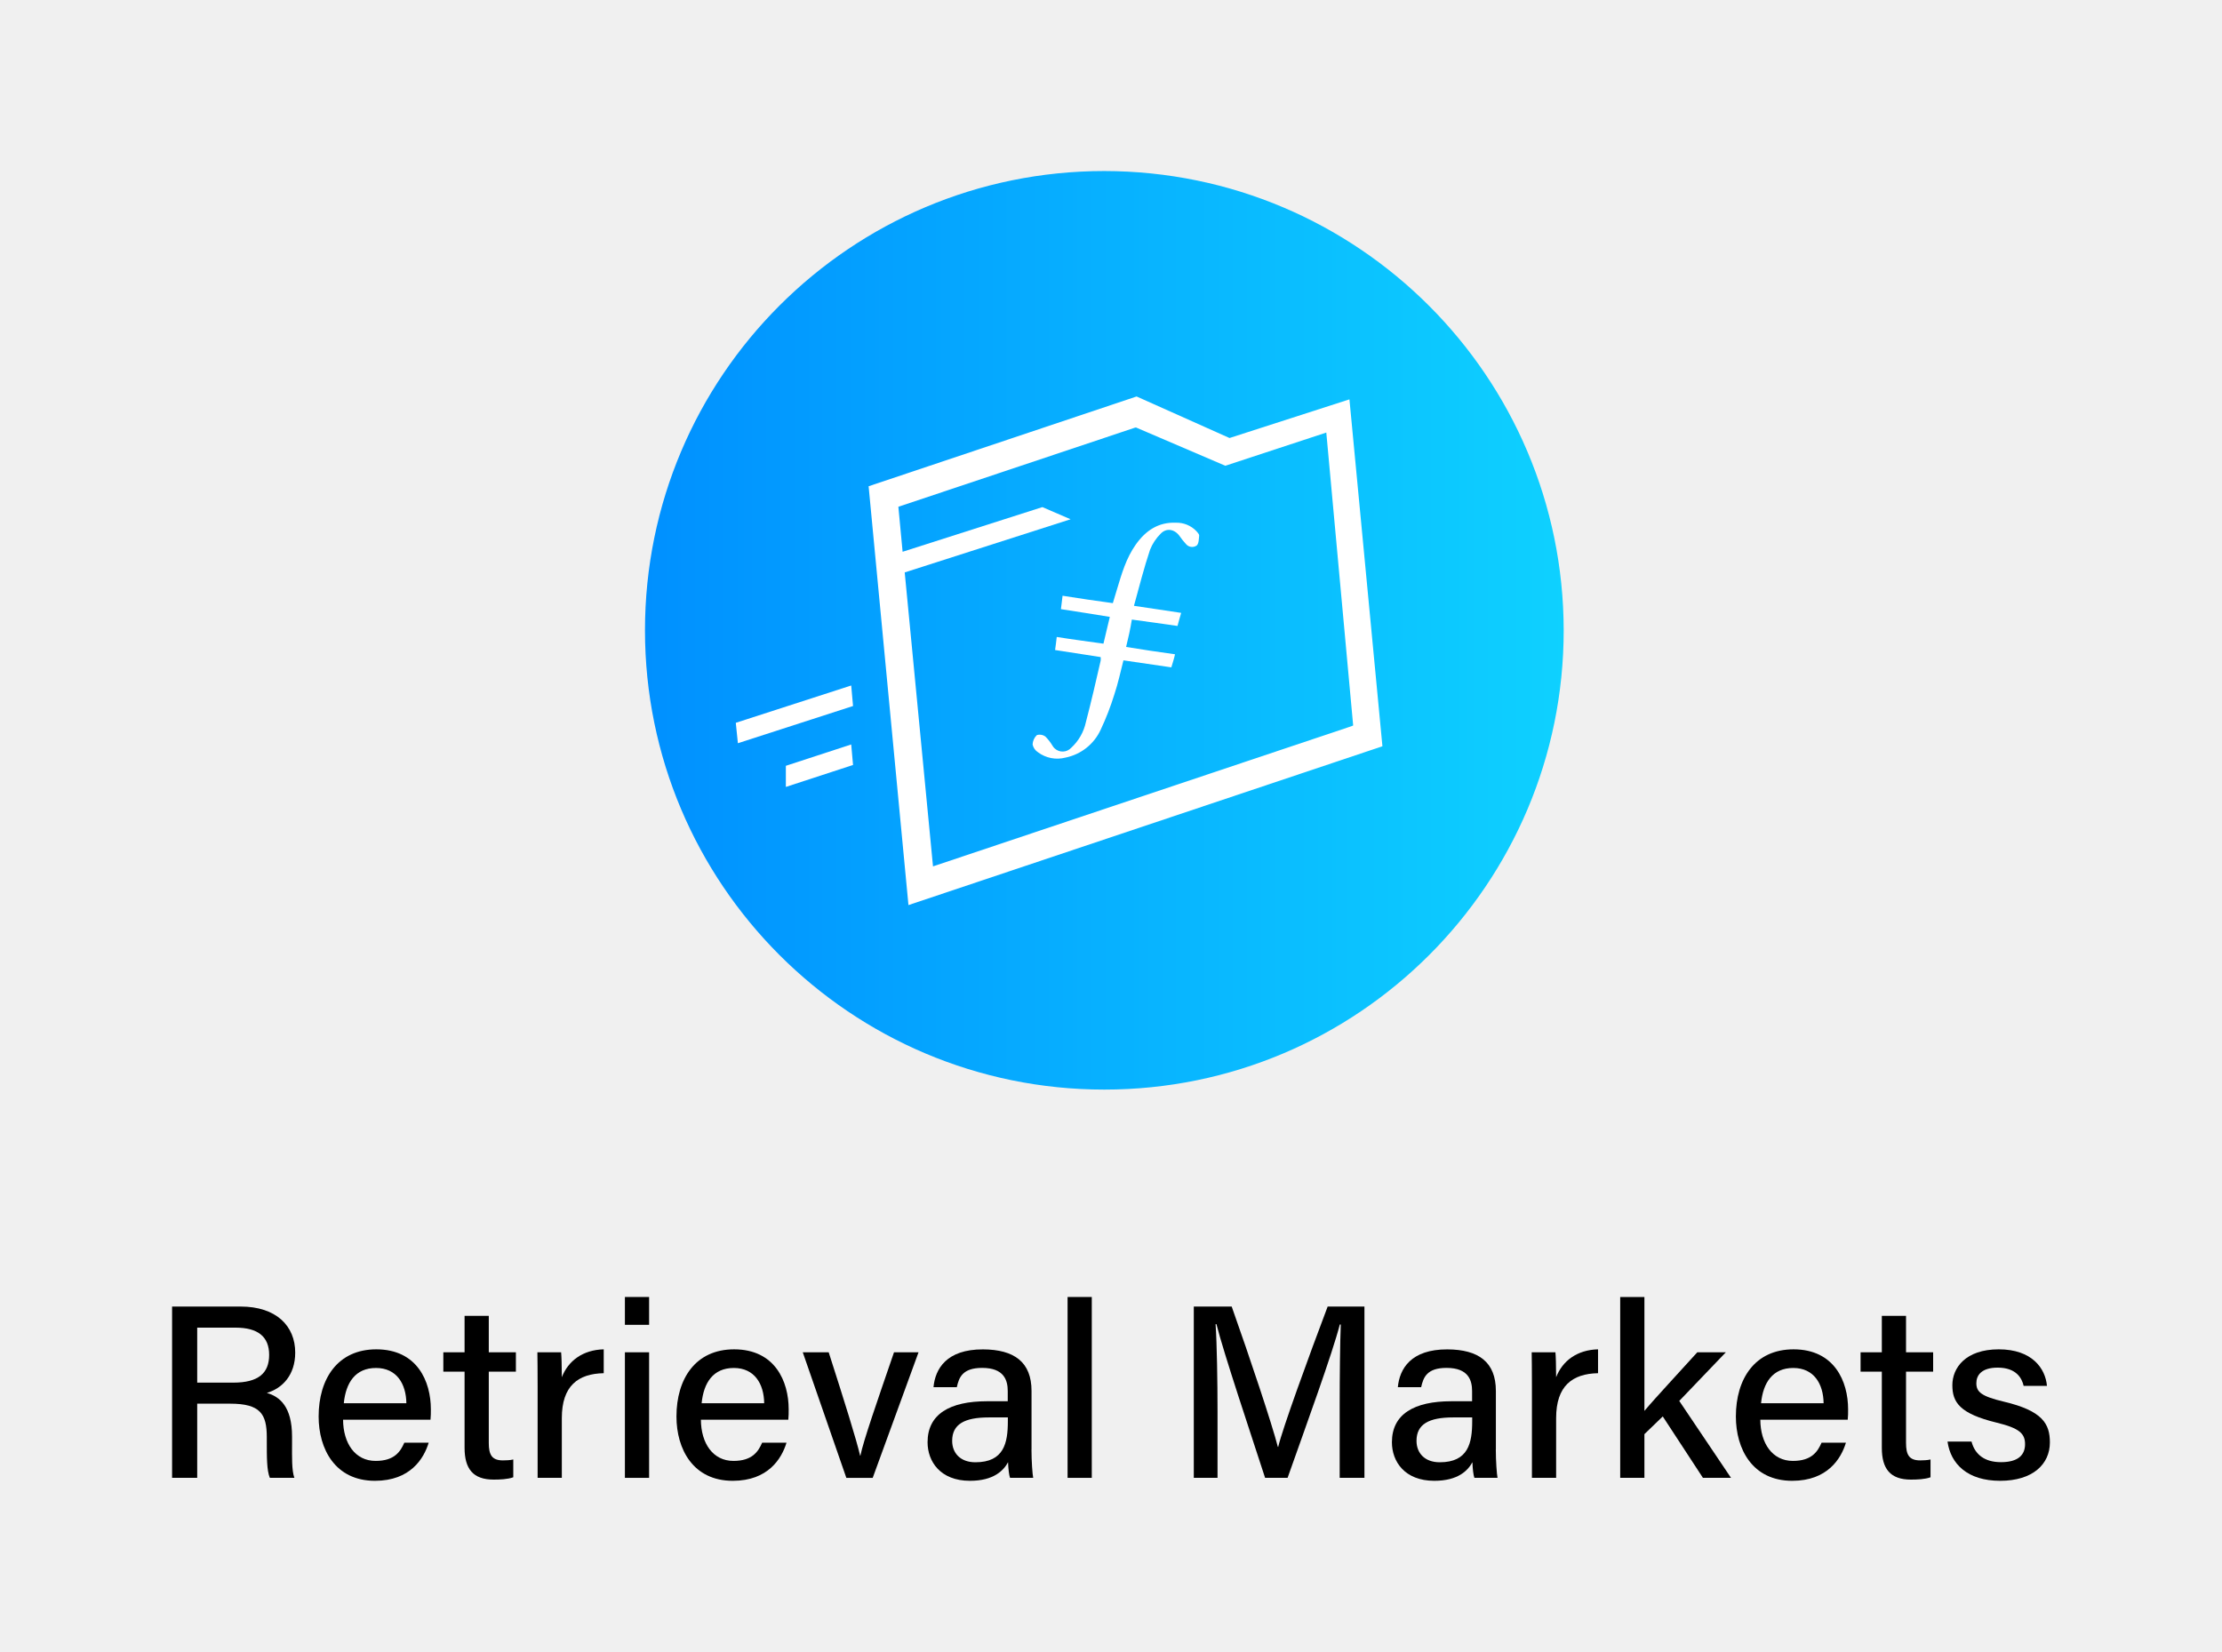
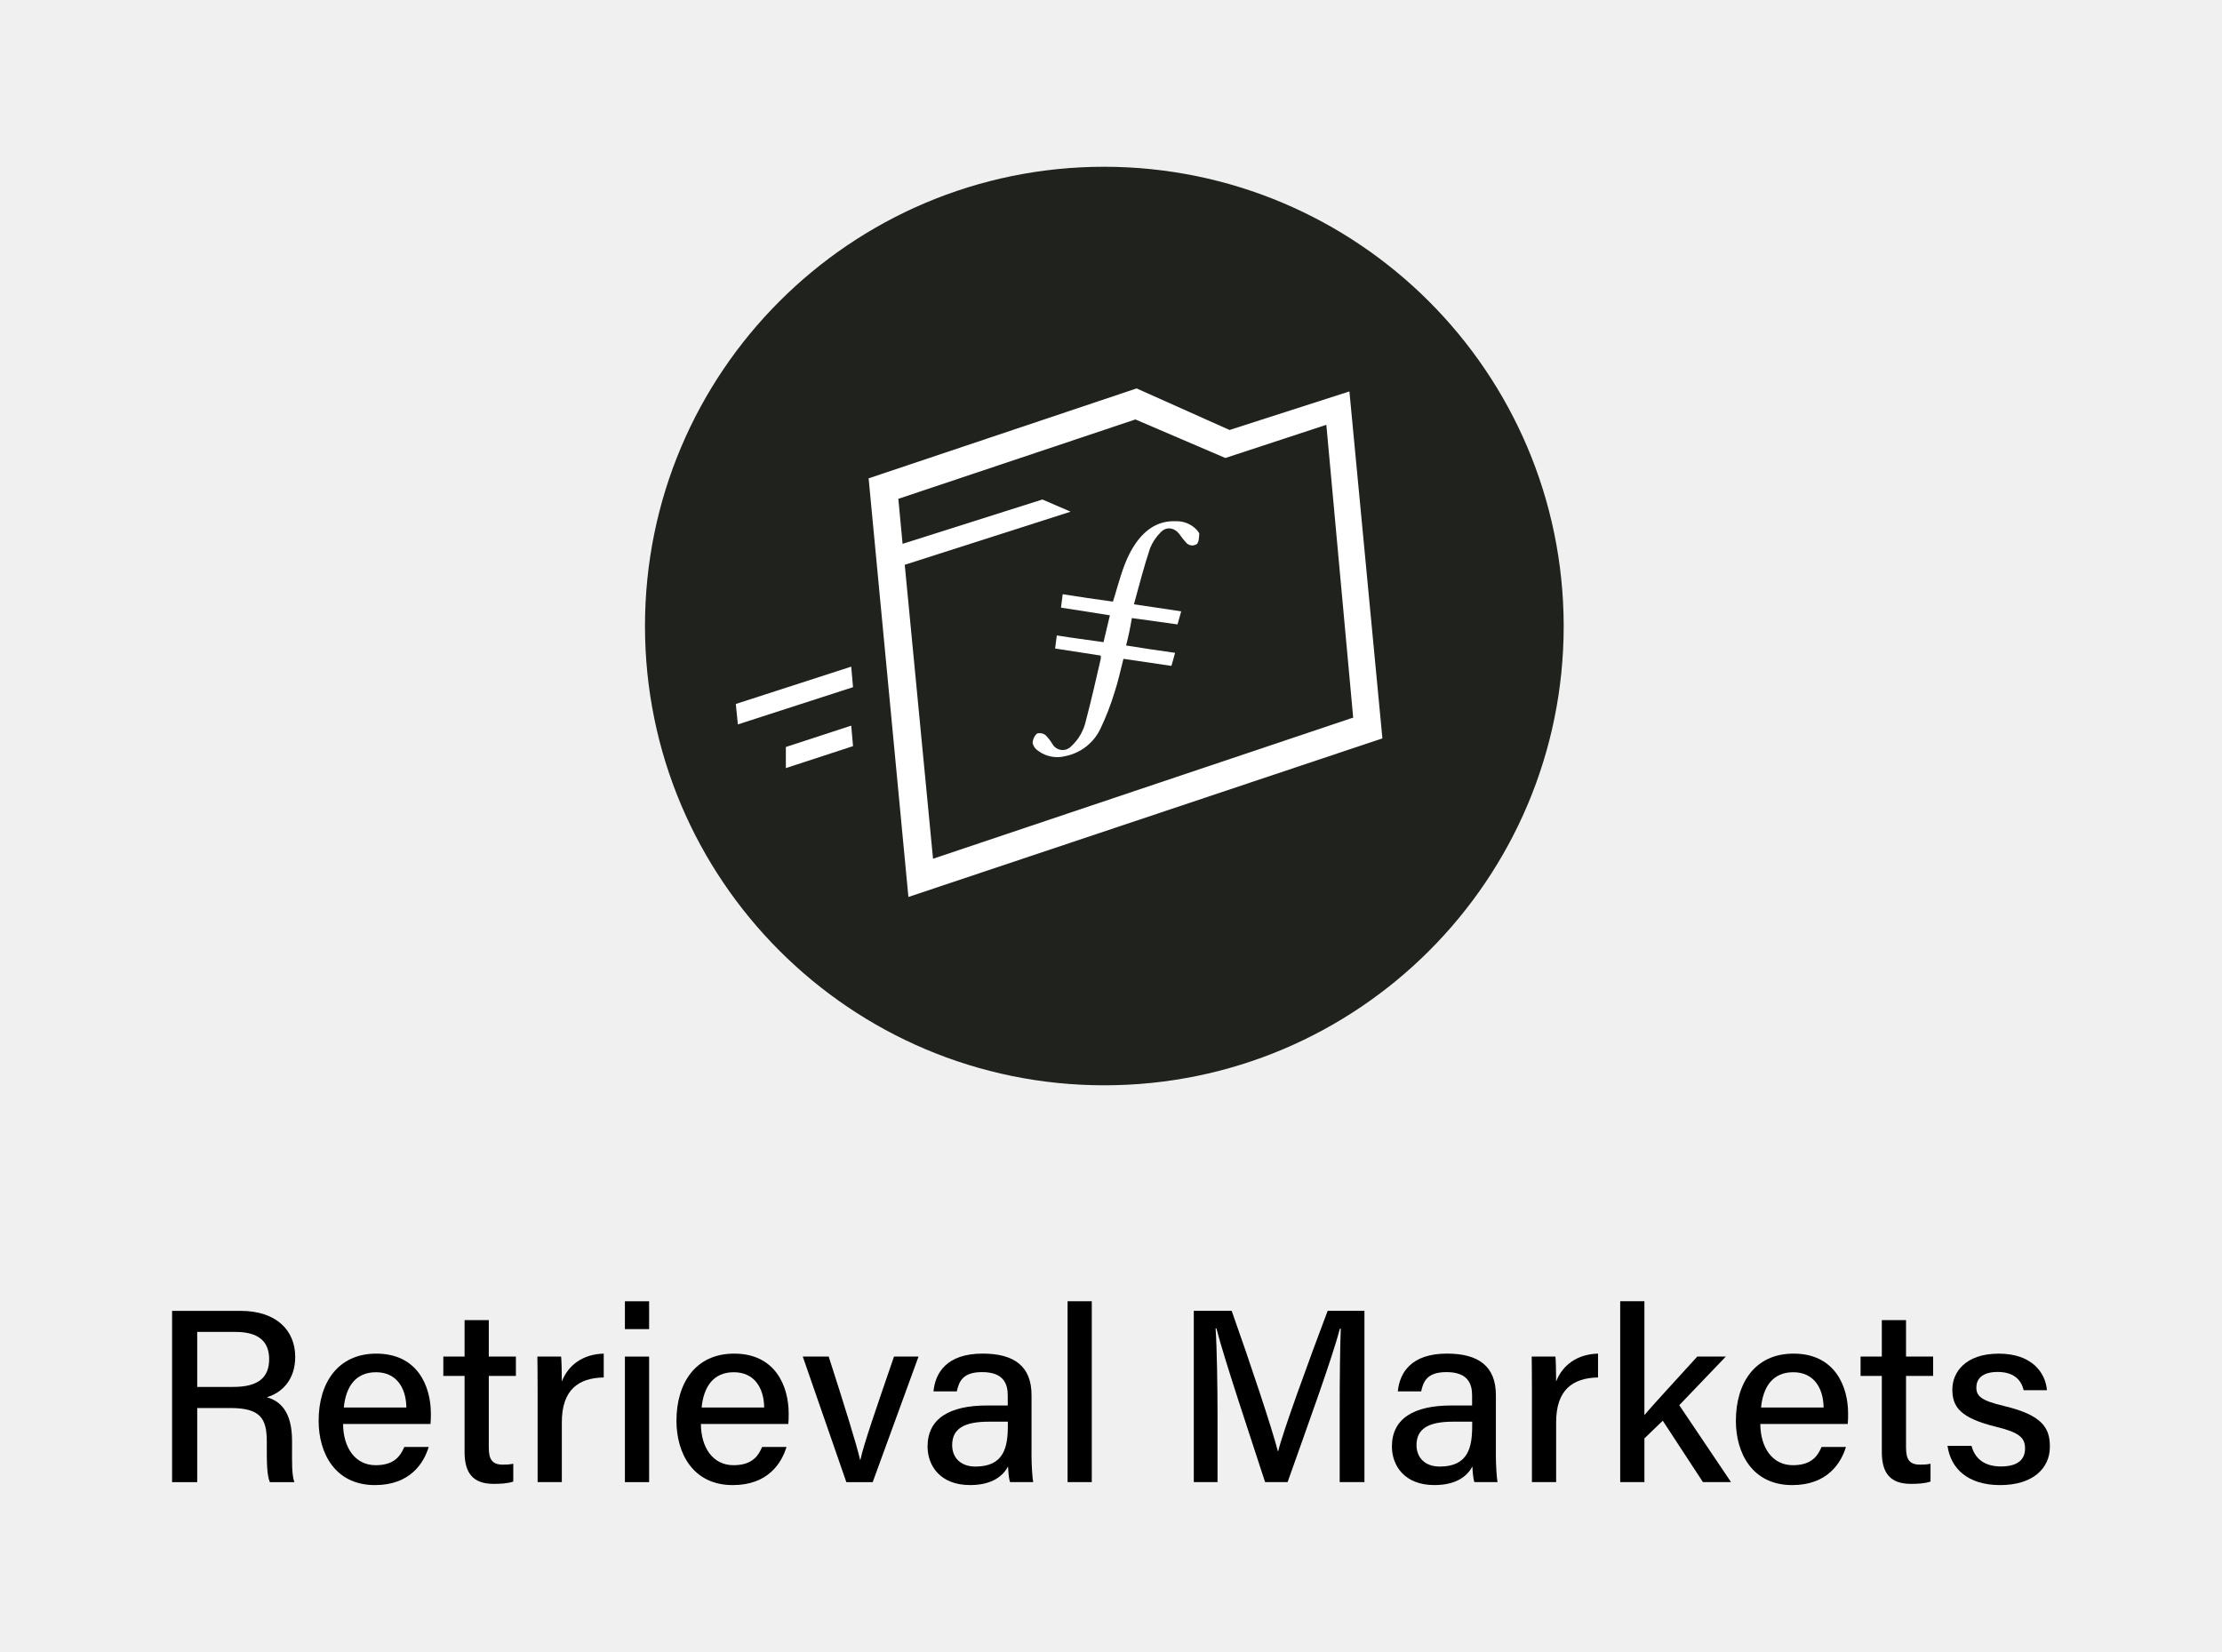
<svg xmlns="http://www.w3.org/2000/svg" id="Layer_1" viewBox="0 0 850 632">
  <defs>
-     <style>.cls-1{fill:url(#linear-gradient);}.cls-2,.cls-3{fill:#fff;}.cls-3{fill-rule:evenodd;}</style>
-     <linearGradient id="linear-gradient" x1="245.7" y1="-1143.93" x2="597.52" y2="-1143.93" gradientTransform="translate(1.3 -901.5) scale(1 -1)" gradientUnits="userSpaceOnUse">
-       <stop offset="0" stop-color="#0090ff" />
-       <stop offset="1" stop-color="#0ed1ff" />
-     </linearGradient>
+     <style>.cls-1,.cls-2{fill:#fff;}.cls-3{fill:#20221e;}.cls-2{fill-rule:evenodd;}</style>
  </defs>
  <g>
-     <path d="M75.44,537.06v28.37h-9.61v-65.54h26.21c13.62,0,20.89,7.41,20.89,17.62,0,8.57-4.87,13.65-10.86,15.43,4.95,1.39,9.65,5.27,9.65,16.71v2.89c0,4.49-.17,10.08,.89,12.88h-9.39c-1.18-2.83-1.16-7.9-1.16-14.21v-1.31c0-8.92-2.48-12.85-14.01-12.85h-12.63Zm0-8.06h13.8c9.59,0,13.72-3.61,13.72-10.62s-4.34-10.42-12.86-10.42h-14.66v21.04Z" />
-     <path d="M131.24,543.18c.05,9.04,4.6,15.77,12.46,15.77,7.2,0,9.49-3.58,10.97-6.98h9.32c-1.85,6.1-7.03,14.59-20.56,14.59-15.24,0-21.54-12.19-21.54-24.6,0-14.44,7.3-25.7,22.06-25.7,15.69,0,20.87,12.34,20.87,22.92,0,1.49,0,2.68-.14,4h-33.44Zm24.21-6.3c-.1-7.45-3.73-13.49-11.61-13.49s-11.54,5.59-12.32,13.49h23.92Z" />
-     <path d="M169.59,517.4h8.13v-13.95h9.26v13.95h10.37v7.39h-10.37v27.28c0,4.47,1.13,6.68,5.41,6.68,1.07,0,2.71-.05,3.96-.35v6.81c-2.16,.79-5.15,.89-7.52,.89-7.84,0-11.11-4.09-11.11-12.15v-29.15h-8.13v-7.39Z" />
-     <path d="M205.66,530.44c0-6.34-.05-10.21-.09-13.05h9.08c.14,1.3,.27,5.26,.27,9.54,2.44-6.3,8.05-10.47,16.03-10.67v9.13c-9.81,.19-16.03,4.84-16.03,17.18v22.86h-9.26v-34.99Z" />
-     <path d="M239.05,496.23h9.26v10.65h-9.26v-10.65Zm0,21.16h9.26v48.04h-9.26v-48.04Z" />
-     <path d="M268.12,543.18c.05,9.04,4.6,15.77,12.46,15.77,7.2,0,9.49-3.58,10.97-6.98h9.32c-1.85,6.1-7.03,14.59-20.56,14.59-15.24,0-21.54-12.19-21.54-24.6,0-14.44,7.3-25.7,22.06-25.7,15.69,0,20.87,12.34,20.87,22.92,0,1.49,0,2.68-.14,4h-33.44Zm24.21-6.3c-.1-7.45-3.73-13.49-11.61-13.49s-11.54,5.59-12.32,13.49h23.92Z" />
-     <path d="M317.01,517.4c6.1,18.99,10.65,33.58,12.02,39.54h.1c1.21-5.85,6.24-20.25,12.86-39.54h9.38l-17.53,48.04h-10.08l-16.67-48.04h9.93Z" />
-     <path d="M394.58,554.58c0,4.41,.37,9.51,.66,10.85h-8.86c-.38-1.05-.66-3.38-.76-5.98-1.69,3.11-5.41,7.11-14.57,7.11-11.38,0-16.22-7.42-16.22-14.75,0-10.76,8.49-15.69,22.73-15.69h7.94v-3.87c0-4.07-1.33-8.89-9.77-8.89-7.56,0-8.88,3.67-9.71,7.37h-8.92c.65-6.99,4.97-14.5,18.94-14.45,11.96,.04,18.56,4.87,18.56,15.9v22.42Zm-9.04-12.27h-7.32c-9.27,0-13.98,2.61-13.98,8.96,0,4.7,3.17,8.2,8.88,8.2,10.96,0,12.42-7.42,12.42-15.68v-1.48Z" />
-     <path d="M408.39,565.43v-69.2h9.26v69.2h-9.26Z" />
-     <path d="M512.48,538.13c0-11.98,.14-24.39,.42-31.38h-.37c-2.85,11.14-12.69,38.08-19.98,58.68h-8.6c-5.51-16.99-15.69-47.27-18.62-58.81h-.32c.51,7.59,.74,21.94,.74,33.18v25.63h-9.08v-65.54h14.5c7,19.73,15.46,45.07,17.65,53.68h.15c1.55-6.74,11.63-34.44,18.91-53.68h14.07v65.54h-9.47v-27.3Z" />
-     <path d="M572.21,554.58c0,4.41,.37,9.51,.66,10.85h-8.86c-.38-1.05-.66-3.38-.76-5.98-1.69,3.11-5.41,7.11-14.57,7.11-11.38,0-16.22-7.42-16.22-14.75,0-10.76,8.49-15.69,22.73-15.69h7.94v-3.87c0-4.07-1.33-8.89-9.77-8.89-7.56,0-8.88,3.67-9.71,7.37h-8.92c.65-6.99,4.97-14.5,18.94-14.45,11.96,.04,18.56,4.87,18.56,15.9v22.42Zm-9.04-12.27h-7.32c-9.27,0-13.98,2.61-13.98,8.96,0,4.7,3.17,8.2,8.88,8.2,10.96,0,12.42-7.42,12.42-15.68v-1.48Z" />
-     <path d="M586.02,530.44c0-6.34-.05-10.21-.09-13.05h9.08c.14,1.3,.27,5.26,.27,9.54,2.44-6.3,8.05-10.47,16.03-10.67v9.13c-9.81,.19-16.03,4.84-16.03,17.18v22.86h-9.26v-34.99Z" />
-     <path d="M629.05,539.81c3.96-4.75,13.69-15.15,20.23-22.42h10.92l-17.82,18.61,19.8,29.43h-10.74l-15.37-23.5-7.02,6.78v16.72h-9.26v-69.2h9.26v43.58Z" />
-     <path d="M673.39,543.18c.05,9.04,4.6,15.77,12.46,15.77,7.2,0,9.49-3.58,10.97-6.98h9.32c-1.85,6.1-7.03,14.59-20.56,14.59-15.24,0-21.54-12.19-21.54-24.6,0-14.44,7.3-25.7,22.06-25.7,15.69,0,20.87,12.34,20.87,22.92,0,1.49,0,2.68-.14,4h-33.44Zm24.21-6.3c-.1-7.45-3.73-13.49-11.61-13.49s-11.54,5.59-12.32,13.49h23.92Z" />
-     <path d="M711.74,517.4h8.13v-13.95h9.26v13.95h10.37v7.39h-10.37v27.28c0,4.47,1.13,6.68,5.41,6.68,1.07,0,2.71-.05,3.96-.35v6.81c-2.16,.79-5.15,.89-7.52,.89-7.84,0-11.11-4.09-11.11-12.15v-29.15h-8.13v-7.39Z" />
-     <path d="M754.18,551.55c1.31,4.97,5.04,7.88,11.26,7.88,6.64,0,9.22-2.8,9.22-6.88s-2.18-6.14-10.9-8.25c-14.1-3.44-16.91-7.76-16.91-14.33s4.99-13.71,17.75-13.71,17.86,7.33,18.44,13.98h-8.92c-.63-2.85-2.76-6.98-9.92-6.98-6.28,0-8.17,2.99-8.17,5.95,0,3.35,1.88,5.01,10.49,7.06,14.85,3.51,17.64,8.49,17.64,15.61,0,8.33-6.56,14.68-19.03,14.68s-18.94-6.43-20.13-15.01h9.19Z" />
+     <path d="M75.44,538.7v28.37h-9.61v-65.53h26.21c13.62,0,20.89,7.41,20.89,17.62,0,8.57-4.87,13.65-10.86,15.43,4.95,1.39,9.65,5.27,9.65,16.71v2.89c0,4.5-.17,10.08,.89,12.88h-9.39c-1.18-2.83-1.16-7.9-1.16-14.2v-1.31c0-8.92-2.48-12.85-14.01-12.85h-12.63Zm0-8.06h13.8c9.59,0,13.72-3.61,13.72-10.62s-4.34-10.42-12.86-10.42h-14.66v21.04Z" />
+     <path d="M131.24,544.81c.05,9.04,4.6,15.78,12.46,15.78,7.2,0,9.49-3.59,10.97-6.98h9.32c-1.85,6.1-7.03,14.59-20.56,14.59-15.24,0-21.54-12.19-21.54-24.6,0-14.43,7.3-25.7,22.06-25.7,15.69,0,20.87,12.34,20.87,22.92,0,1.49,0,2.69-.14,4h-33.44Zm24.21-6.3c-.1-7.45-3.73-13.49-11.61-13.49s-11.54,5.6-12.32,13.49h23.92Z" />
+     <path d="M169.59,519.03h8.13v-13.94h9.26v13.94h10.37v7.4h-10.37v27.28c0,4.47,1.13,6.67,5.41,6.67,1.07,0,2.71-.05,3.96-.35v6.81c-2.16,.79-5.15,.89-7.52,.89-7.84,0-11.11-4.09-11.11-12.15v-29.15h-8.13v-7.4Z" />
+     <path d="M205.66,532.08c0-6.34-.05-10.21-.09-13.05h9.08c.14,1.3,.27,5.26,.27,9.54,2.44-6.3,8.05-10.47,16.03-10.67v9.12c-9.81,.19-16.03,4.84-16.03,17.18v22.86h-9.26v-34.99Z" />
+     <path d="M239.05,497.87h9.26v10.65h-9.26v-10.65Zm0,21.16h9.26v48.04h-9.26v-48.04Z" />
+     <path d="M268.12,544.81c.05,9.04,4.6,15.78,12.46,15.78,7.2,0,9.49-3.59,10.97-6.98h9.32c-1.85,6.1-7.03,14.59-20.56,14.59-15.24,0-21.54-12.19-21.54-24.6,0-14.43,7.3-25.7,22.06-25.7,15.69,0,20.87,12.34,20.87,22.92,0,1.49,0,2.69-.14,4h-33.44Zm24.21-6.3c-.1-7.45-3.73-13.49-11.61-13.49s-11.54,5.6-12.32,13.49h23.92Z" />
+     <path d="M317.01,519.03c6.1,18.99,10.65,33.58,12.02,39.54h.1c1.21-5.85,6.24-20.25,12.86-39.54h9.38l-17.53,48.04h-10.08l-16.67-48.04h9.93Z" />
+     <path d="M394.58,556.21c0,4.41,.37,9.51,.66,10.85h-8.86c-.38-1.05-.66-3.38-.76-5.98-1.69,3.1-5.41,7.11-14.57,7.11-11.38,0-16.22-7.42-16.22-14.75,0-10.77,8.49-15.7,22.73-15.7h7.94v-3.87c0-4.08-1.33-8.9-9.77-8.9-7.56,0-8.88,3.67-9.71,7.37h-8.92c.65-6.99,4.97-14.5,18.94-14.45,11.96,.04,18.56,4.87,18.56,15.9v22.42Zm-9.04-12.27h-7.32c-9.27,0-13.98,2.61-13.98,8.97,0,4.7,3.17,8.2,8.88,8.2,10.96,0,12.42-7.42,12.42-15.68v-1.48Z" />
+     <path d="M408.39,567.06v-69.2h9.26v69.2h-9.26Z" />
+     <path d="M512.48,539.77c0-11.98,.14-24.39,.42-31.38h-.37c-2.85,11.14-12.69,38.08-19.98,58.67h-8.6c-5.51-16.99-15.69-47.27-18.62-58.81h-.32c.51,7.59,.74,21.95,.74,33.18v25.63h-9.08v-65.53h14.5c7,19.73,15.46,45.07,17.65,53.68h.15c1.55-6.74,11.63-34.44,18.91-53.68h14.07v65.53h-9.47v-27.29Z" />
+     <path d="M572.21,556.21c0,4.41,.37,9.51,.66,10.85h-8.86c-.38-1.05-.66-3.38-.76-5.98-1.69,3.1-5.41,7.11-14.57,7.11-11.38,0-16.22-7.42-16.22-14.75,0-10.77,8.49-15.7,22.73-15.7h7.94v-3.87c0-4.08-1.33-8.9-9.77-8.9-7.56,0-8.88,3.67-9.71,7.37h-8.92c.65-6.99,4.97-14.5,18.94-14.45,11.96,.04,18.56,4.87,18.56,15.9v22.42Zm-9.04-12.27h-7.32c-9.27,0-13.98,2.61-13.98,8.97,0,4.7,3.17,8.2,8.88,8.2,10.96,0,12.42-7.42,12.42-15.68v-1.48Z" />
+     <path d="M586.02,532.08c0-6.34-.05-10.21-.09-13.05h9.08c.14,1.3,.27,5.26,.27,9.54,2.44-6.3,8.05-10.47,16.03-10.67v9.12c-9.81,.19-16.03,4.84-16.03,17.18v22.86h-9.26v-34.99Z" />
+     <path d="M629.05,541.44c3.96-4.75,13.69-15.15,20.23-22.42h10.92l-17.82,18.61,19.8,29.43h-10.74l-15.37-23.5-7.02,6.78v16.72h-9.26v-69.2h9.26v43.57Z" />
+     <path d="M673.39,544.81c.05,9.04,4.6,15.78,12.46,15.78,7.2,0,9.49-3.59,10.97-6.98h9.32c-1.85,6.1-7.03,14.59-20.56,14.59-15.24,0-21.54-12.19-21.54-24.6,0-14.43,7.3-25.7,22.06-25.7,15.69,0,20.87,12.34,20.87,22.92,0,1.49,0,2.69-.14,4h-33.44Zm24.21-6.3c-.1-7.45-3.73-13.49-11.61-13.49s-11.54,5.6-12.32,13.49h23.92Z" />
+     <path d="M711.74,519.03h8.13v-13.94h9.26v13.94h10.37v7.4h-10.37v27.28c0,4.47,1.13,6.67,5.41,6.67,1.07,0,2.71-.05,3.96-.35v6.81c-2.16,.79-5.15,.89-7.52,.89-7.84,0-11.11-4.09-11.11-12.15v-29.15h-8.13v-7.4Z" />
+     <path d="M754.18,553.19c1.31,4.97,5.04,7.88,11.26,7.88,6.64,0,9.22-2.8,9.22-6.88s-2.18-6.13-10.9-8.25c-14.1-3.44-16.91-7.76-16.91-14.33s4.99-13.7,17.75-13.7,17.86,7.32,18.44,13.98h-8.92c-.63-2.85-2.76-6.98-9.92-6.98-6.28,0-8.17,2.98-8.17,5.94,0,3.35,1.88,5.01,10.49,7.06,14.85,3.51,17.64,8.49,17.64,15.61,0,8.33-6.56,14.68-19.03,14.68s-18.94-6.43-20.13-15.01h9.19Z" />
  </g>
  <g>
-     <path class="cls-1" d="M422.45,65.44c-97.05,0-175.72,78.67-175.72,175.72s78.67,175.72,175.72,175.72,175.72-78.67,175.72-175.72c-.12-97-78.72-175.6-175.72-175.72Z" />
-     <path class="cls-3" d="M432.99,237.05c5.9,.76,11.55,1.62,17.45,2.44,.5-1.8,.89-3.35,1.4-5-6.03-.89-11.79-1.8-18.06-2.7,2.05-7.44,3.83-14.49,6.14-21.41,.91-2.32,2.3-4.42,4.06-6.17,2.18-2.31,5.26-1.79,7.18,.78,.74,1.08,1.55,2.1,2.44,3.07,1.01,1.32,2.88,1.6,4.22,.63,.78-.76,.78-2.44,.91-3.83,0-.52-.65-1.15-1.04-1.62-2.06-2.17-4.95-3.35-7.94-3.25-6.66-.26-11.53,3.07-15.25,8.33-3.72,5.26-5.39,11.14-7.18,17.06-.52,1.79-1.02,3.46-1.62,5.38-6.5-.89-12.82-1.79-19.23-2.83-.24,1.8-.37,3.35-.63,5.13,6.5,1.02,12.44,1.92,18.71,2.96-.89,3.59-1.62,6.92-2.44,10.25-6.16-.89-12.05-1.62-17.87-2.57-.24,1.92-.37,3.33-.63,5,5.9,.89,11.66,1.79,17.43,2.7,.07,.46,.07,.93,0,1.4-1.79,7.83-3.59,15.64-5.64,23.47-.81,3.79-2.78,7.24-5.64,9.86-1.68,1.8-4.51,1.9-6.31,.22-.35-.32-.64-.7-.87-1.11-.75-1.26-1.66-2.42-2.7-3.46-.94-.68-2.14-.88-3.25-.52-.99,.94-1.57,2.23-1.62,3.59,.26,1.22,1,2.29,2.05,2.96,3.01,2.25,6.89,3.01,10.53,2.05,5.92-1.2,10.92-5.15,13.45-10.64,2.07-4.4,3.83-8.93,5.26-13.58,1.41-4.24,2.31-8.46,3.46-12.99l18.32,2.68c.52-1.79,1.04-3.25,1.41-5-6.4-.89-12.56-1.79-18.71-2.81,.89-3.59,1.62-6.92,2.18-10.38l.05-.06Z" />
-     <polygon class="cls-2" points="326.32 270.12 325.62 262.27 281.47 276.55 282.27 284.36 326.32 270.12" />
-     <polygon class="cls-2" points="300.62 301.08 326.32 292.68 325.62 284.83 300.62 293 300.62 301.08" />
-     <path class="cls-2" d="M470.35,167.59l-35.56-15.9-102.51,34.35,15.24,160.25,181.31-60.77-12.62-132.72-45.85,14.78Zm46.55,110.29l-159.99,53.6-10.82-112.47,63.45-20.34-10.79-4.65-53.47,17.09-1.62-17.22,90.64-30.31h.32l34.11,14.62,38.63-12.7,10.28,112.08-.73,.29Z" />
+     <path class="cls-3" d="M422.45,63.8c-97.05,0-175.72,78.67-175.72,175.72s78.67,175.72,175.72,175.72,175.72-78.67,175.72-175.72c0-.03,0-.05,0-.08-.16-96.97-78.75-175.52-175.72-175.64Z" />
+     <polygon class="cls-1" points="326.32 262.91 325.62 255.06 281.47 269.34 282.27 277.16 326.32 262.91" />
+     <polygon class="cls-1" points="300.62 293.87 326.32 285.47 325.62 277.63 300.62 285.8 300.62 293.87" />
+     <path class="cls-2" d="M432.99,236.48c5.9,.76,11.55,1.62,17.45,2.42,.5-1.79,.89-3.25,1.41-4.99-6.03-.91-11.79-1.8-18.08-2.7,2.05-7.44,3.85-14.49,6.16-21.41,.92-2.31,2.32-4.41,4.09-6.16,2.18-2.31,5.26-1.79,7.18,.76,.74,1.09,1.55,2.12,2.44,3.09,1.01,1.32,2.89,1.6,4.24,.63,.76-.76,.76-2.44,.89-3.83,0-.52-.65-1.15-1.02-1.62-2.07-2.17-4.96-3.35-7.96-3.25-6.66-.26-11.53,3.07-15.25,8.33-3.72,5.26-5.38,11.14-7.18,17.04-.5,1.8-1.02,3.48-1.62,5.39-6.5-.89-12.82-1.8-19.22-2.83-.26,1.8-.39,3.25-.65,5.13,6.5,1.02,12.44,1.92,18.71,2.94-.89,3.59-1.62,6.94-2.44,10.27-6.14-.89-12.04-1.62-17.87-2.57-.26,1.92-.39,3.25-.65,5,5.9,.89,11.66,1.79,17.43,2.7,.07,.46,.07,.93,0,1.4-1.79,7.83-3.59,15.64-5.64,23.47-.82,3.79-2.79,7.23-5.64,9.86-1.68,1.8-4.51,1.9-6.31,.22-.35-.32-.64-.7-.87-1.11-.75-1.26-1.66-2.42-2.7-3.46-.94-.68-2.14-.88-3.25-.52-.99,.94-1.58,2.23-1.62,3.59,.26,1.22,1.01,2.29,2.06,2.96,3,2.26,6.88,3.01,10.51,2.05,5.92-1.2,10.92-5.15,13.45-10.64,2.08-4.39,3.84-8.93,5.26-13.58,1.41-4.24,2.31-8.46,3.46-12.99l18.34,2.7c.5-1.79,1.02-3.33,1.41-5-6.42-.89-12.57-1.79-18.73-2.81,.91-3.59,1.62-6.92,2.18-10.38l.02-.1Z" />
+     <path class="cls-1" d="M470.35,164.51l-35.56-15.9-102.51,34.4,15.22,160.17,181.32-60.68-12.62-132.74-45.85,14.75Zm46.55,110.29l-159.98,53.76-10.82-112.47,63.45-20.32-10.79-4.66-53.49,16.96-1.62-17.22,90.69-30.37,.29,.13,34.11,14.62,38.63-12.7,10.28,112.08-.75,.19Z" />
  </g>
</svg>
